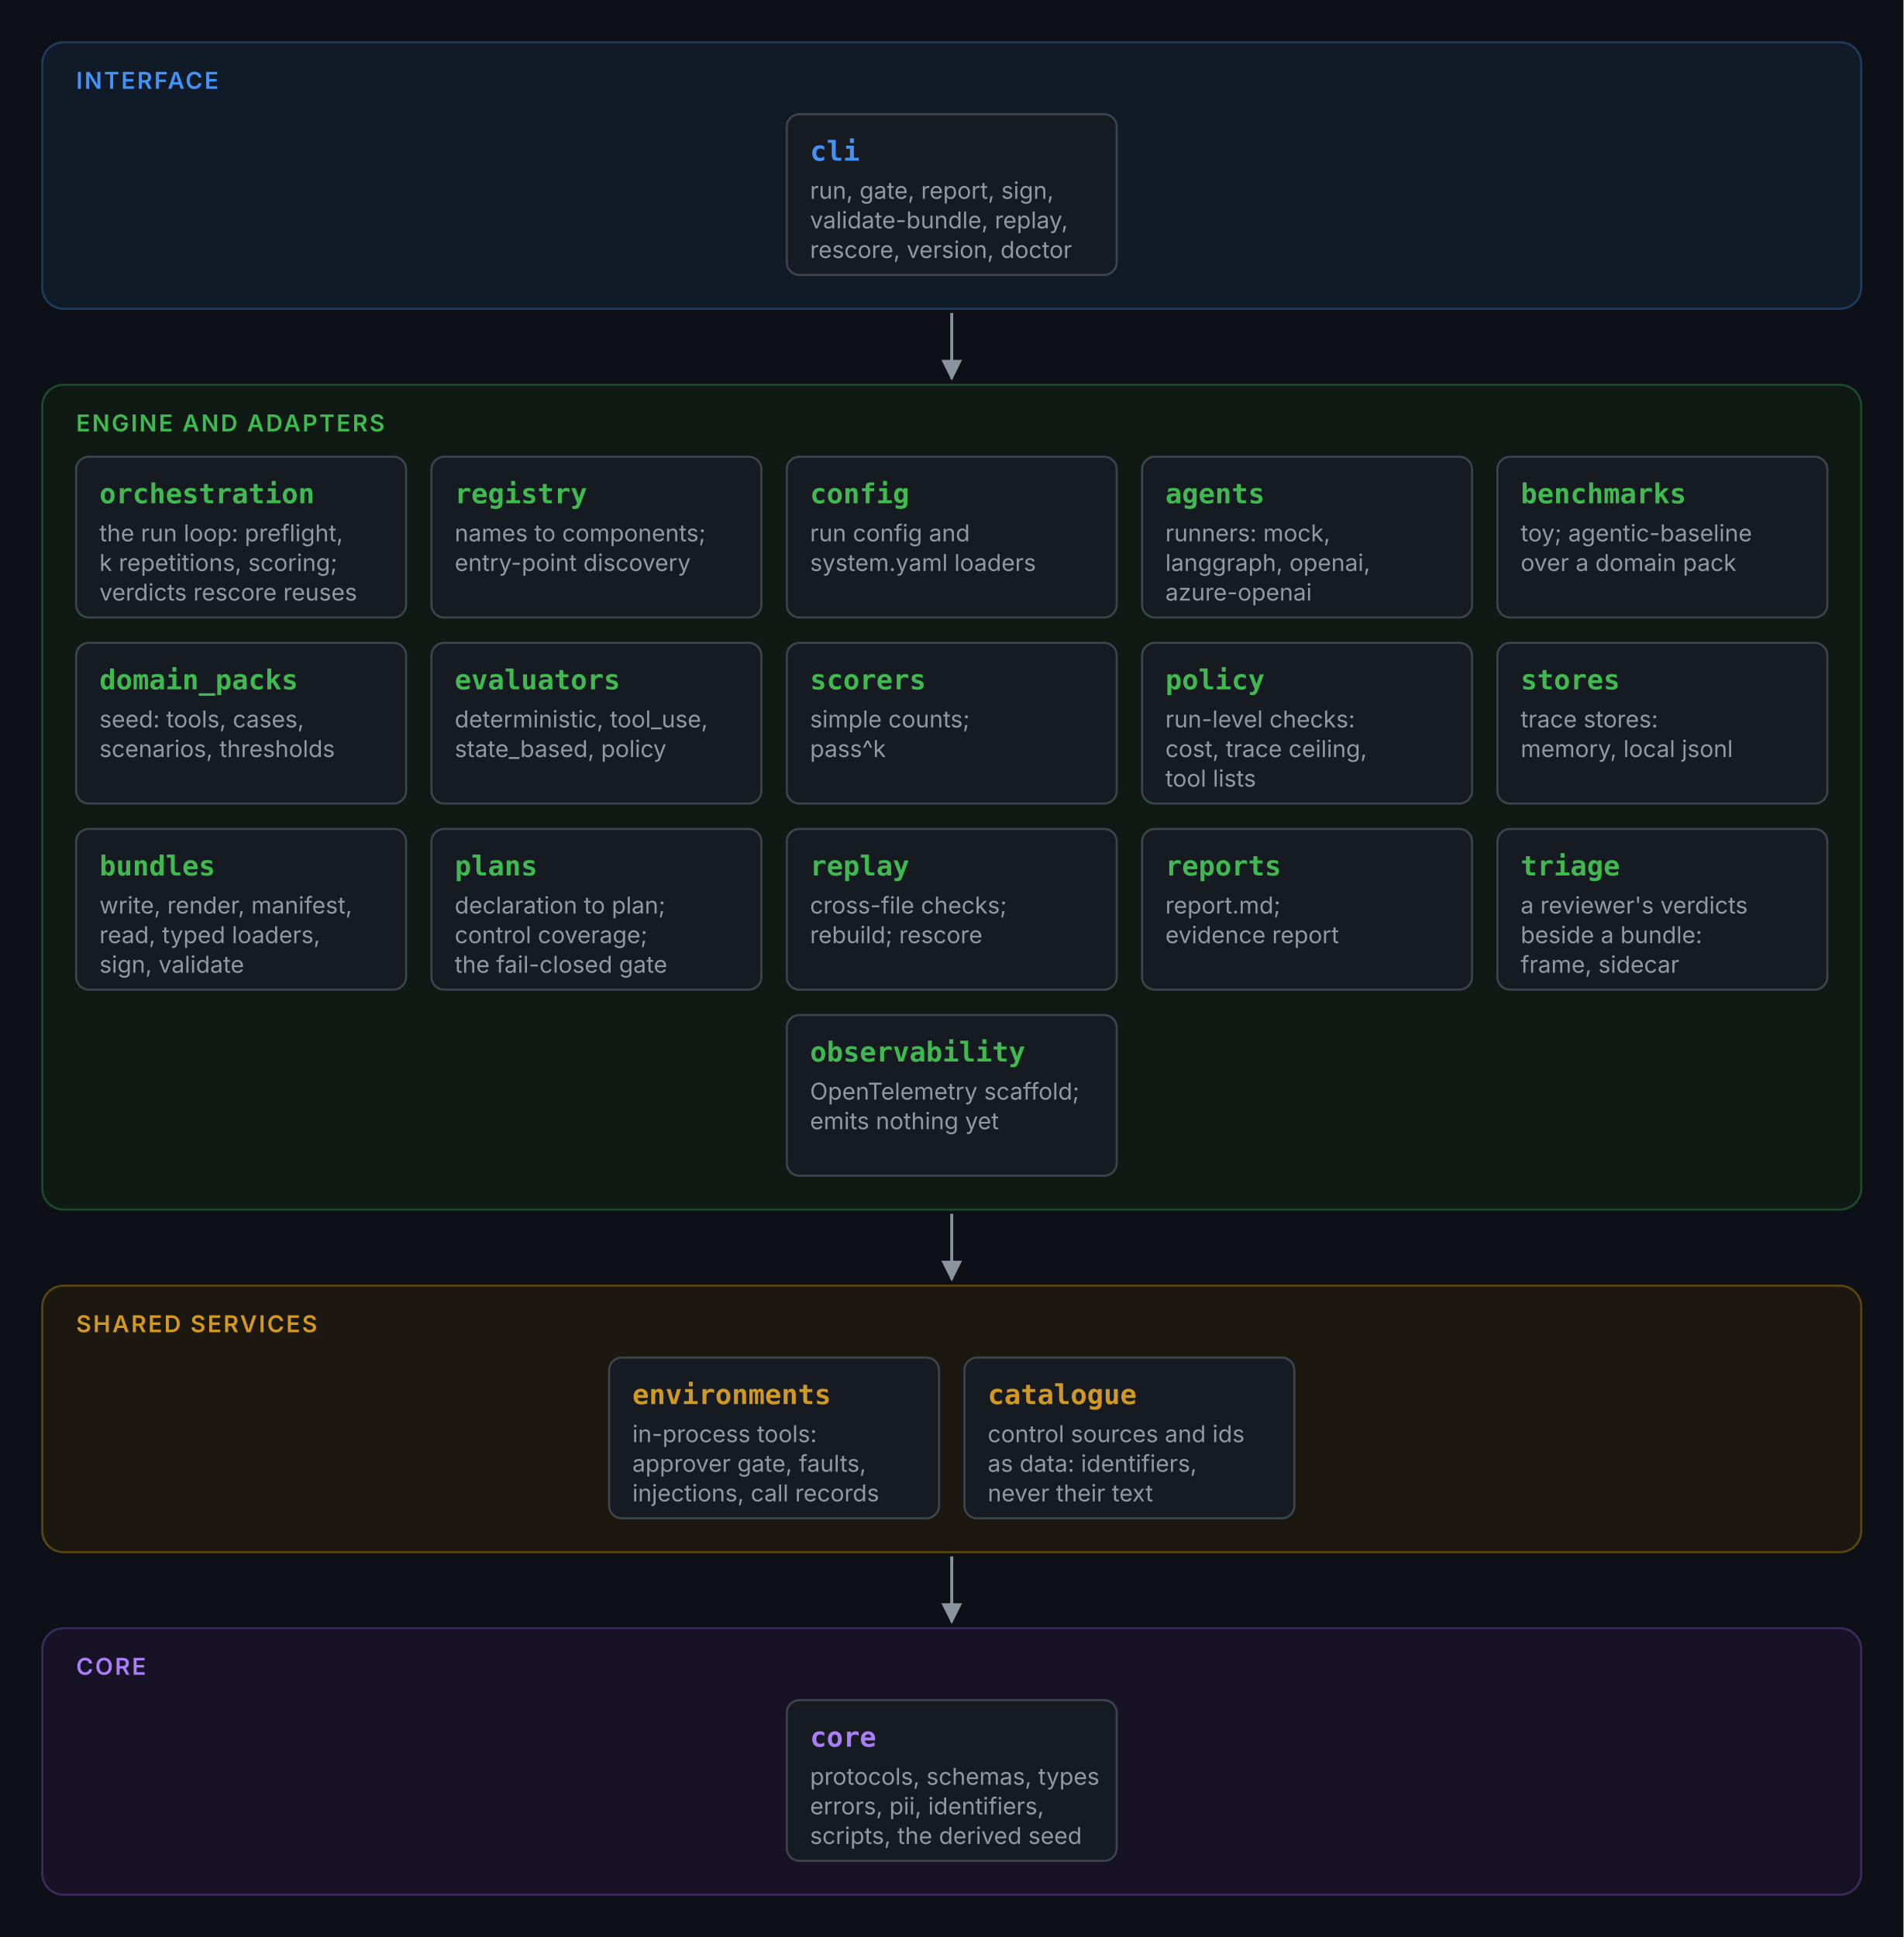
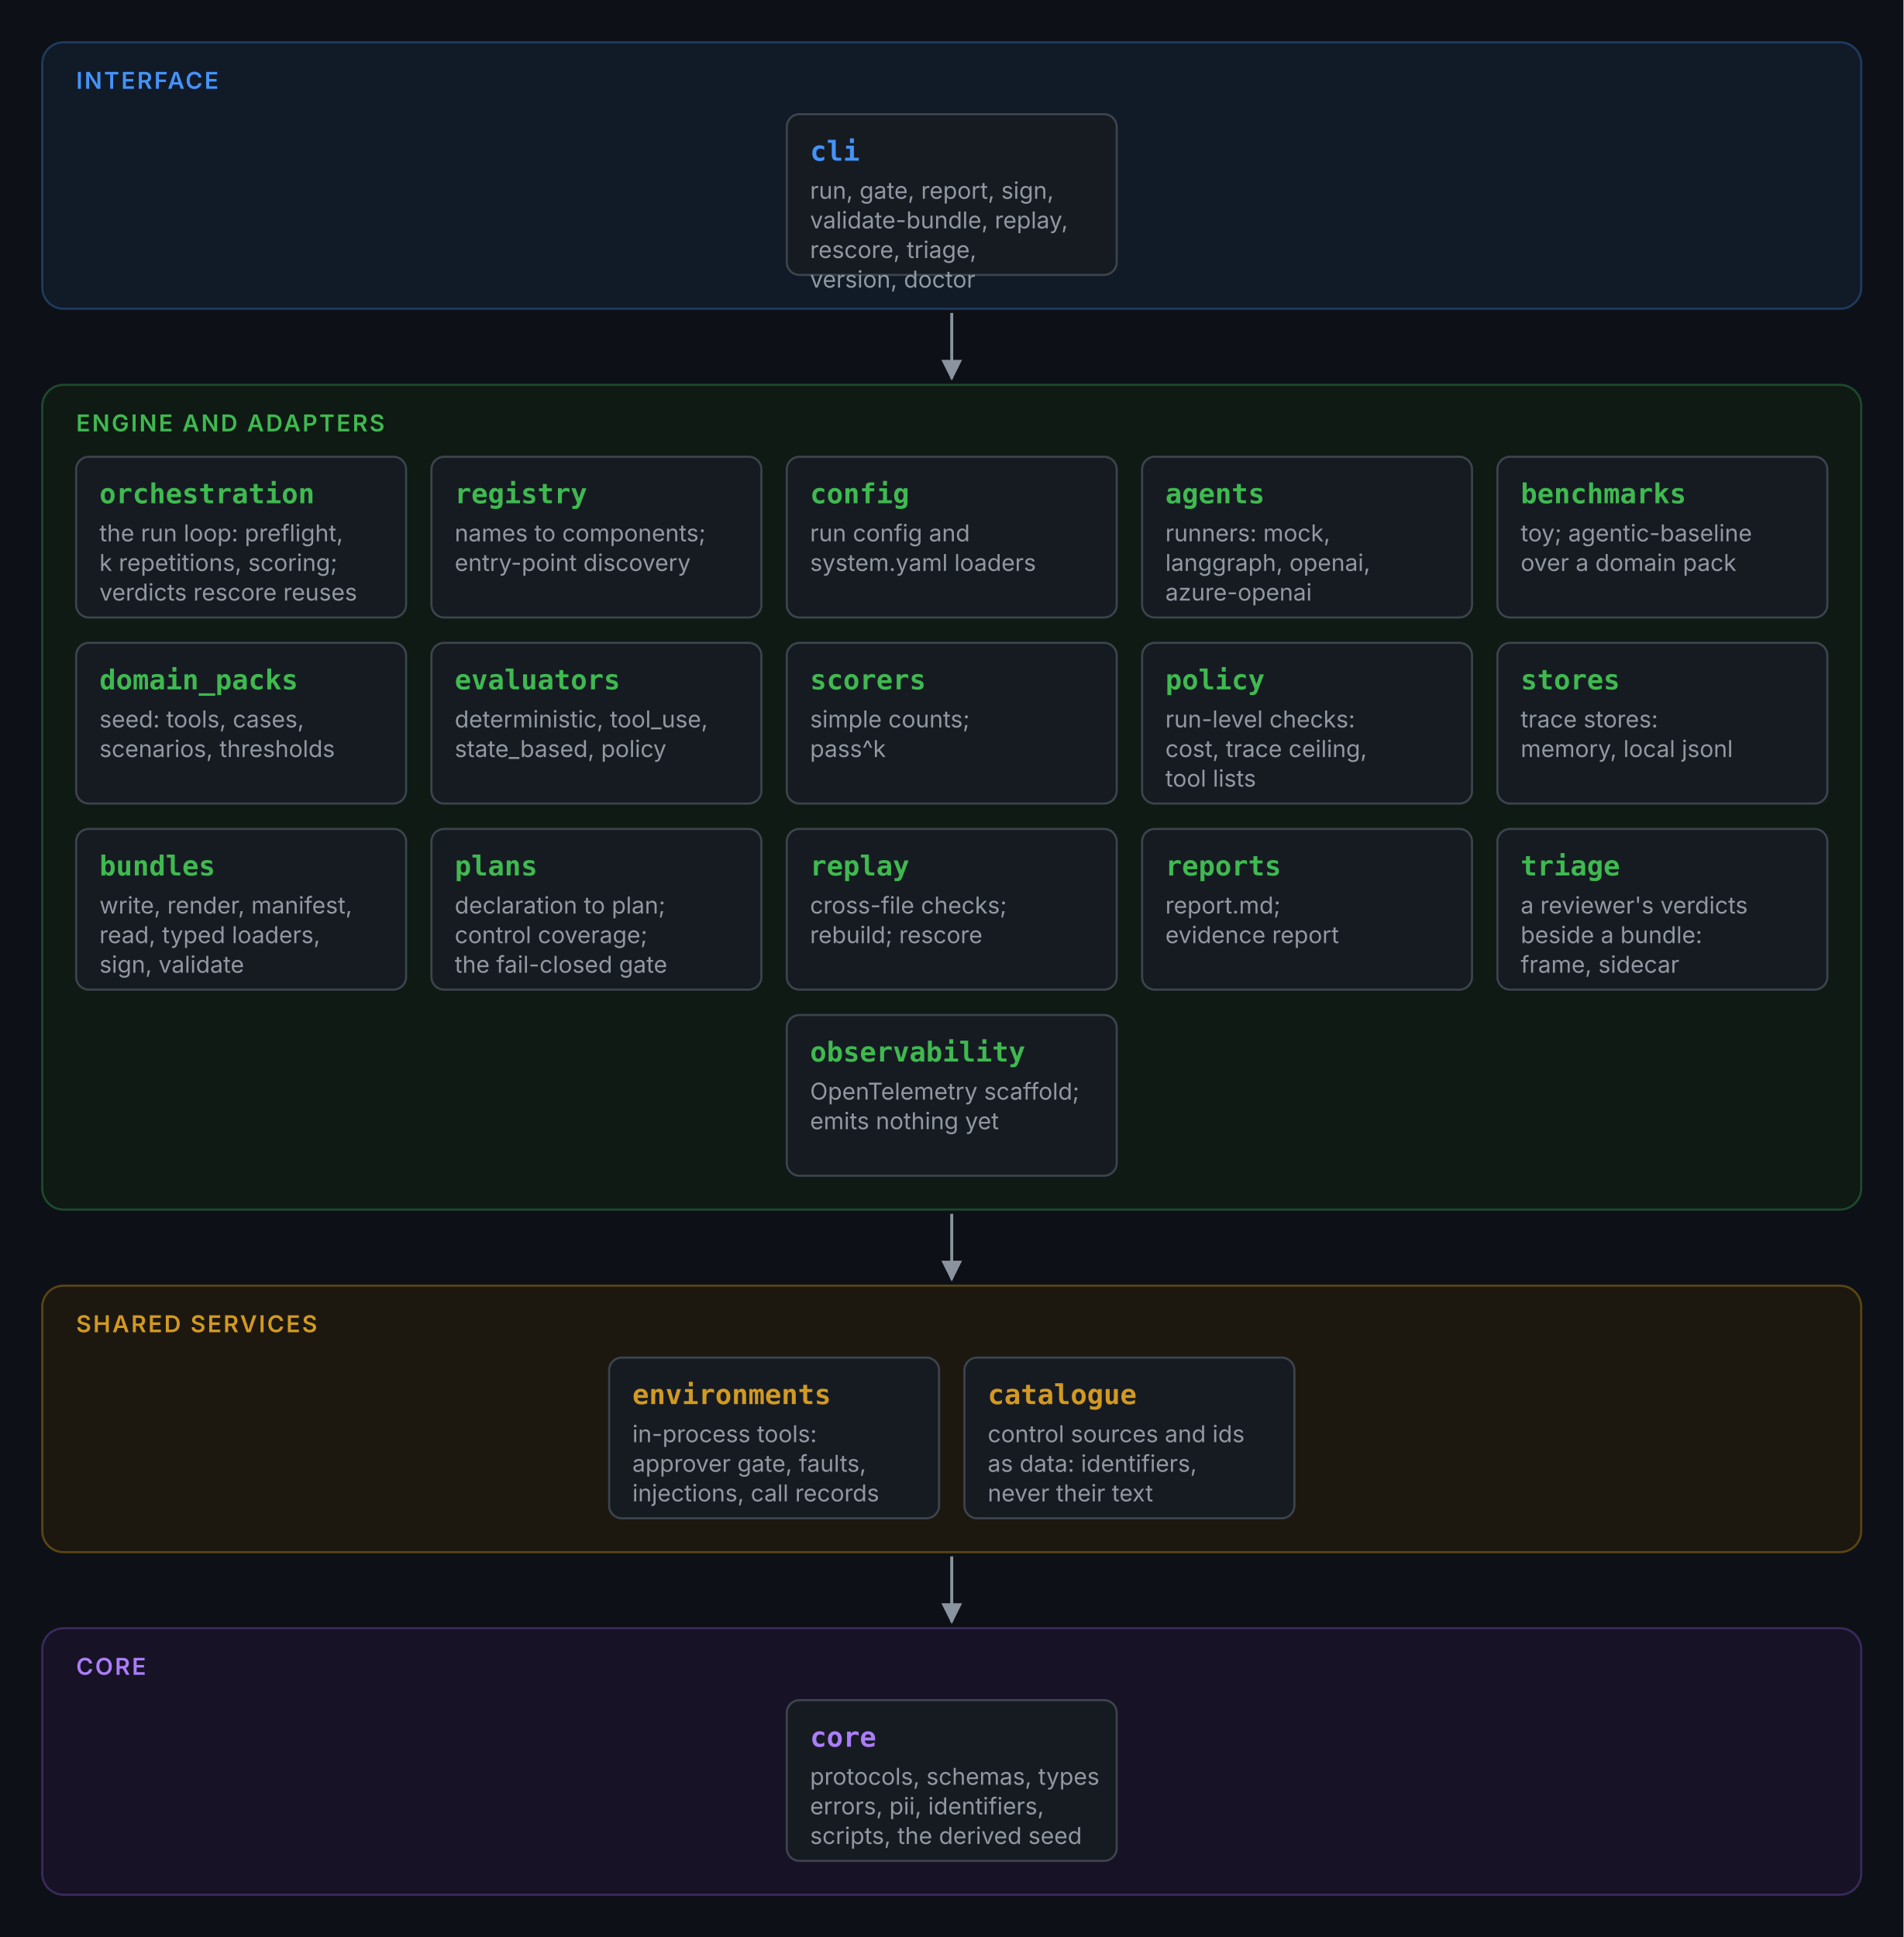
<svg xmlns="http://www.w3.org/2000/svg" width="900" height="916" viewBox="0 0 900 916" role="img">
  <defs>
    <marker id="arrow" viewBox="0 0 10 10" refX="9" refY="5" markerWidth="7" markerHeight="7" orient="auto-start-reverse">
      <path d="M 0 0 L 10 5 L 0 10 z" fill="#8b949e" />
    </marker>
  </defs>
  <rect width="100%" height="100%" fill="#0d1117" />
  <rect x="20" y="20" width="860" height="126" rx="10" fill="#111a27" stroke="#1f3b5f" stroke-width="1" />
  <text x="36" y="42" font-family="&quot;Inter&quot;, -apple-system, &quot;Segoe UI&quot;, &quot;Noto Sans&quot;, Helvetica, Arial, sans-serif" font-size="11" font-weight="600" fill="#4493f8" text-anchor="start" letter-spacing="0.08em">INTERFACE</text>
  <rect x="372" y="54" width="156" height="76" rx="6" fill="#161b22" stroke="#3d444d" stroke-width="1" />
  <text x="383" y="76" font-family="&quot;SFMono-Regular&quot;, Menlo, Consolas, monospace" font-size="13" font-weight="600" fill="#4493f8" text-anchor="start">cli</text>
  <text x="383" y="94" font-family="&quot;Inter&quot;, -apple-system, &quot;Segoe UI&quot;, &quot;Noto Sans&quot;, Helvetica, Arial, sans-serif" font-size="11" font-weight="400" fill="#9198a1" text-anchor="start">run, gate, report, sign,</text>
  <text x="383" y="108" font-family="&quot;Inter&quot;, -apple-system, &quot;Segoe UI&quot;, &quot;Noto Sans&quot;, Helvetica, Arial, sans-serif" font-size="11" font-weight="400" fill="#9198a1" text-anchor="start">validate-bundle, replay,</text>
-   <text x="383" y="122" font-family="&quot;Inter&quot;, -apple-system, &quot;Segoe UI&quot;, &quot;Noto Sans&quot;, Helvetica, Arial, sans-serif" font-size="11" font-weight="400" fill="#9198a1" text-anchor="start">rescore, version, doctor</text>
+   <text x="383" y="122" font-family="&quot;Inter&quot;, -apple-system, &quot;Segoe UI&quot;, &quot;Noto Sans&quot;, Helvetica, Arial, sans-serif" font-size="11" font-weight="400" fill="#9198a1" text-anchor="start">rescore, triage,</text>
+   <text x="383" y="136" font-family="&quot;Inter&quot;, -apple-system, &quot;Segoe UI&quot;, &quot;Noto Sans&quot;, Helvetica, Arial, sans-serif" font-size="11" font-weight="400" fill="#9198a1" text-anchor="start">version, doctor</text>
  <rect x="20" y="182" width="860" height="390" rx="10" fill="#0f1a14" stroke="#1e4a2b" stroke-width="1" />
  <text x="36" y="204" font-family="&quot;Inter&quot;, -apple-system, &quot;Segoe UI&quot;, &quot;Noto Sans&quot;, Helvetica, Arial, sans-serif" font-size="11" font-weight="600" fill="#3fb950" text-anchor="start" letter-spacing="0.08em">ENGINE AND ADAPTERS</text>
  <rect x="36" y="216" width="156" height="76" rx="6" fill="#161b22" stroke="#3d444d" stroke-width="1" />
  <text x="47" y="238" font-family="&quot;SFMono-Regular&quot;, Menlo, Consolas, monospace" font-size="13" font-weight="600" fill="#3fb950" text-anchor="start">orchestration</text>
  <text x="47" y="256" font-family="&quot;Inter&quot;, -apple-system, &quot;Segoe UI&quot;, &quot;Noto Sans&quot;, Helvetica, Arial, sans-serif" font-size="11" font-weight="400" fill="#9198a1" text-anchor="start">the run loop: preflight,</text>
  <text x="47" y="270" font-family="&quot;Inter&quot;, -apple-system, &quot;Segoe UI&quot;, &quot;Noto Sans&quot;, Helvetica, Arial, sans-serif" font-size="11" font-weight="400" fill="#9198a1" text-anchor="start">k repetitions, scoring;</text>
  <text x="47" y="284" font-family="&quot;Inter&quot;, -apple-system, &quot;Segoe UI&quot;, &quot;Noto Sans&quot;, Helvetica, Arial, sans-serif" font-size="11" font-weight="400" fill="#9198a1" text-anchor="start">verdicts rescore reuses</text>
  <rect x="204" y="216" width="156" height="76" rx="6" fill="#161b22" stroke="#3d444d" stroke-width="1" />
  <text x="215" y="238" font-family="&quot;SFMono-Regular&quot;, Menlo, Consolas, monospace" font-size="13" font-weight="600" fill="#3fb950" text-anchor="start">registry</text>
  <text x="215" y="256" font-family="&quot;Inter&quot;, -apple-system, &quot;Segoe UI&quot;, &quot;Noto Sans&quot;, Helvetica, Arial, sans-serif" font-size="11" font-weight="400" fill="#9198a1" text-anchor="start">names to components;</text>
  <text x="215" y="270" font-family="&quot;Inter&quot;, -apple-system, &quot;Segoe UI&quot;, &quot;Noto Sans&quot;, Helvetica, Arial, sans-serif" font-size="11" font-weight="400" fill="#9198a1" text-anchor="start">entry-point discovery</text>
  <rect x="372" y="216" width="156" height="76" rx="6" fill="#161b22" stroke="#3d444d" stroke-width="1" />
  <text x="383" y="238" font-family="&quot;SFMono-Regular&quot;, Menlo, Consolas, monospace" font-size="13" font-weight="600" fill="#3fb950" text-anchor="start">config</text>
  <text x="383" y="256" font-family="&quot;Inter&quot;, -apple-system, &quot;Segoe UI&quot;, &quot;Noto Sans&quot;, Helvetica, Arial, sans-serif" font-size="11" font-weight="400" fill="#9198a1" text-anchor="start">run config and</text>
  <text x="383" y="270" font-family="&quot;Inter&quot;, -apple-system, &quot;Segoe UI&quot;, &quot;Noto Sans&quot;, Helvetica, Arial, sans-serif" font-size="11" font-weight="400" fill="#9198a1" text-anchor="start">system.yaml loaders</text>
  <rect x="540" y="216" width="156" height="76" rx="6" fill="#161b22" stroke="#3d444d" stroke-width="1" />
  <text x="551" y="238" font-family="&quot;SFMono-Regular&quot;, Menlo, Consolas, monospace" font-size="13" font-weight="600" fill="#3fb950" text-anchor="start">agents</text>
  <text x="551" y="256" font-family="&quot;Inter&quot;, -apple-system, &quot;Segoe UI&quot;, &quot;Noto Sans&quot;, Helvetica, Arial, sans-serif" font-size="11" font-weight="400" fill="#9198a1" text-anchor="start">runners: mock,</text>
  <text x="551" y="270" font-family="&quot;Inter&quot;, -apple-system, &quot;Segoe UI&quot;, &quot;Noto Sans&quot;, Helvetica, Arial, sans-serif" font-size="11" font-weight="400" fill="#9198a1" text-anchor="start">langgraph, openai,</text>
  <text x="551" y="284" font-family="&quot;Inter&quot;, -apple-system, &quot;Segoe UI&quot;, &quot;Noto Sans&quot;, Helvetica, Arial, sans-serif" font-size="11" font-weight="400" fill="#9198a1" text-anchor="start">azure-openai</text>
  <rect x="708" y="216" width="156" height="76" rx="6" fill="#161b22" stroke="#3d444d" stroke-width="1" />
  <text x="719" y="238" font-family="&quot;SFMono-Regular&quot;, Menlo, Consolas, monospace" font-size="13" font-weight="600" fill="#3fb950" text-anchor="start">benchmarks</text>
  <text x="719" y="256" font-family="&quot;Inter&quot;, -apple-system, &quot;Segoe UI&quot;, &quot;Noto Sans&quot;, Helvetica, Arial, sans-serif" font-size="11" font-weight="400" fill="#9198a1" text-anchor="start">toy; agentic-baseline</text>
  <text x="719" y="270" font-family="&quot;Inter&quot;, -apple-system, &quot;Segoe UI&quot;, &quot;Noto Sans&quot;, Helvetica, Arial, sans-serif" font-size="11" font-weight="400" fill="#9198a1" text-anchor="start">over a domain pack</text>
  <rect x="36" y="304" width="156" height="76" rx="6" fill="#161b22" stroke="#3d444d" stroke-width="1" />
  <text x="47" y="326" font-family="&quot;SFMono-Regular&quot;, Menlo, Consolas, monospace" font-size="13" font-weight="600" fill="#3fb950" text-anchor="start">domain_packs</text>
  <text x="47" y="344" font-family="&quot;Inter&quot;, -apple-system, &quot;Segoe UI&quot;, &quot;Noto Sans&quot;, Helvetica, Arial, sans-serif" font-size="11" font-weight="400" fill="#9198a1" text-anchor="start">seed: tools, cases,</text>
  <text x="47" y="358" font-family="&quot;Inter&quot;, -apple-system, &quot;Segoe UI&quot;, &quot;Noto Sans&quot;, Helvetica, Arial, sans-serif" font-size="11" font-weight="400" fill="#9198a1" text-anchor="start">scenarios, thresholds</text>
  <rect x="204" y="304" width="156" height="76" rx="6" fill="#161b22" stroke="#3d444d" stroke-width="1" />
  <text x="215" y="326" font-family="&quot;SFMono-Regular&quot;, Menlo, Consolas, monospace" font-size="13" font-weight="600" fill="#3fb950" text-anchor="start">evaluators</text>
  <text x="215" y="344" font-family="&quot;Inter&quot;, -apple-system, &quot;Segoe UI&quot;, &quot;Noto Sans&quot;, Helvetica, Arial, sans-serif" font-size="11" font-weight="400" fill="#9198a1" text-anchor="start">deterministic, tool_use,</text>
  <text x="215" y="358" font-family="&quot;Inter&quot;, -apple-system, &quot;Segoe UI&quot;, &quot;Noto Sans&quot;, Helvetica, Arial, sans-serif" font-size="11" font-weight="400" fill="#9198a1" text-anchor="start">state_based, policy</text>
  <rect x="372" y="304" width="156" height="76" rx="6" fill="#161b22" stroke="#3d444d" stroke-width="1" />
  <text x="383" y="326" font-family="&quot;SFMono-Regular&quot;, Menlo, Consolas, monospace" font-size="13" font-weight="600" fill="#3fb950" text-anchor="start">scorers</text>
  <text x="383" y="344" font-family="&quot;Inter&quot;, -apple-system, &quot;Segoe UI&quot;, &quot;Noto Sans&quot;, Helvetica, Arial, sans-serif" font-size="11" font-weight="400" fill="#9198a1" text-anchor="start">simple counts;</text>
  <text x="383" y="358" font-family="&quot;Inter&quot;, -apple-system, &quot;Segoe UI&quot;, &quot;Noto Sans&quot;, Helvetica, Arial, sans-serif" font-size="11" font-weight="400" fill="#9198a1" text-anchor="start">pass^k</text>
  <rect x="540" y="304" width="156" height="76" rx="6" fill="#161b22" stroke="#3d444d" stroke-width="1" />
  <text x="551" y="326" font-family="&quot;SFMono-Regular&quot;, Menlo, Consolas, monospace" font-size="13" font-weight="600" fill="#3fb950" text-anchor="start">policy</text>
  <text x="551" y="344" font-family="&quot;Inter&quot;, -apple-system, &quot;Segoe UI&quot;, &quot;Noto Sans&quot;, Helvetica, Arial, sans-serif" font-size="11" font-weight="400" fill="#9198a1" text-anchor="start">run-level checks:</text>
  <text x="551" y="358" font-family="&quot;Inter&quot;, -apple-system, &quot;Segoe UI&quot;, &quot;Noto Sans&quot;, Helvetica, Arial, sans-serif" font-size="11" font-weight="400" fill="#9198a1" text-anchor="start">cost, trace ceiling,</text>
  <text x="551" y="372" font-family="&quot;Inter&quot;, -apple-system, &quot;Segoe UI&quot;, &quot;Noto Sans&quot;, Helvetica, Arial, sans-serif" font-size="11" font-weight="400" fill="#9198a1" text-anchor="start">tool lists</text>
  <rect x="708" y="304" width="156" height="76" rx="6" fill="#161b22" stroke="#3d444d" stroke-width="1" />
  <text x="719" y="326" font-family="&quot;SFMono-Regular&quot;, Menlo, Consolas, monospace" font-size="13" font-weight="600" fill="#3fb950" text-anchor="start">stores</text>
  <text x="719" y="344" font-family="&quot;Inter&quot;, -apple-system, &quot;Segoe UI&quot;, &quot;Noto Sans&quot;, Helvetica, Arial, sans-serif" font-size="11" font-weight="400" fill="#9198a1" text-anchor="start">trace stores:</text>
  <text x="719" y="358" font-family="&quot;Inter&quot;, -apple-system, &quot;Segoe UI&quot;, &quot;Noto Sans&quot;, Helvetica, Arial, sans-serif" font-size="11" font-weight="400" fill="#9198a1" text-anchor="start">memory, local jsonl</text>
  <rect x="36" y="392" width="156" height="76" rx="6" fill="#161b22" stroke="#3d444d" stroke-width="1" />
  <text x="47" y="414" font-family="&quot;SFMono-Regular&quot;, Menlo, Consolas, monospace" font-size="13" font-weight="600" fill="#3fb950" text-anchor="start">bundles</text>
  <text x="47" y="432" font-family="&quot;Inter&quot;, -apple-system, &quot;Segoe UI&quot;, &quot;Noto Sans&quot;, Helvetica, Arial, sans-serif" font-size="11" font-weight="400" fill="#9198a1" text-anchor="start">write, render, manifest,</text>
  <text x="47" y="446" font-family="&quot;Inter&quot;, -apple-system, &quot;Segoe UI&quot;, &quot;Noto Sans&quot;, Helvetica, Arial, sans-serif" font-size="11" font-weight="400" fill="#9198a1" text-anchor="start">read, typed loaders,</text>
  <text x="47" y="460" font-family="&quot;Inter&quot;, -apple-system, &quot;Segoe UI&quot;, &quot;Noto Sans&quot;, Helvetica, Arial, sans-serif" font-size="11" font-weight="400" fill="#9198a1" text-anchor="start">sign, validate</text>
  <rect x="204" y="392" width="156" height="76" rx="6" fill="#161b22" stroke="#3d444d" stroke-width="1" />
  <text x="215" y="414" font-family="&quot;SFMono-Regular&quot;, Menlo, Consolas, monospace" font-size="13" font-weight="600" fill="#3fb950" text-anchor="start">plans</text>
  <text x="215" y="432" font-family="&quot;Inter&quot;, -apple-system, &quot;Segoe UI&quot;, &quot;Noto Sans&quot;, Helvetica, Arial, sans-serif" font-size="11" font-weight="400" fill="#9198a1" text-anchor="start">declaration to plan;</text>
  <text x="215" y="446" font-family="&quot;Inter&quot;, -apple-system, &quot;Segoe UI&quot;, &quot;Noto Sans&quot;, Helvetica, Arial, sans-serif" font-size="11" font-weight="400" fill="#9198a1" text-anchor="start">control coverage;</text>
  <text x="215" y="460" font-family="&quot;Inter&quot;, -apple-system, &quot;Segoe UI&quot;, &quot;Noto Sans&quot;, Helvetica, Arial, sans-serif" font-size="11" font-weight="400" fill="#9198a1" text-anchor="start">the fail-closed gate</text>
  <rect x="372" y="392" width="156" height="76" rx="6" fill="#161b22" stroke="#3d444d" stroke-width="1" />
  <text x="383" y="414" font-family="&quot;SFMono-Regular&quot;, Menlo, Consolas, monospace" font-size="13" font-weight="600" fill="#3fb950" text-anchor="start">replay</text>
  <text x="383" y="432" font-family="&quot;Inter&quot;, -apple-system, &quot;Segoe UI&quot;, &quot;Noto Sans&quot;, Helvetica, Arial, sans-serif" font-size="11" font-weight="400" fill="#9198a1" text-anchor="start">cross-file checks;</text>
  <text x="383" y="446" font-family="&quot;Inter&quot;, -apple-system, &quot;Segoe UI&quot;, &quot;Noto Sans&quot;, Helvetica, Arial, sans-serif" font-size="11" font-weight="400" fill="#9198a1" text-anchor="start">rebuild; rescore</text>
  <rect x="540" y="392" width="156" height="76" rx="6" fill="#161b22" stroke="#3d444d" stroke-width="1" />
  <text x="551" y="414" font-family="&quot;SFMono-Regular&quot;, Menlo, Consolas, monospace" font-size="13" font-weight="600" fill="#3fb950" text-anchor="start">reports</text>
  <text x="551" y="432" font-family="&quot;Inter&quot;, -apple-system, &quot;Segoe UI&quot;, &quot;Noto Sans&quot;, Helvetica, Arial, sans-serif" font-size="11" font-weight="400" fill="#9198a1" text-anchor="start">report.md;</text>
  <text x="551" y="446" font-family="&quot;Inter&quot;, -apple-system, &quot;Segoe UI&quot;, &quot;Noto Sans&quot;, Helvetica, Arial, sans-serif" font-size="11" font-weight="400" fill="#9198a1" text-anchor="start">evidence report</text>
  <rect x="708" y="392" width="156" height="76" rx="6" fill="#161b22" stroke="#3d444d" stroke-width="1" />
  <text x="719" y="414" font-family="&quot;SFMono-Regular&quot;, Menlo, Consolas, monospace" font-size="13" font-weight="600" fill="#3fb950" text-anchor="start">triage</text>
  <text x="719" y="432" font-family="&quot;Inter&quot;, -apple-system, &quot;Segoe UI&quot;, &quot;Noto Sans&quot;, Helvetica, Arial, sans-serif" font-size="11" font-weight="400" fill="#9198a1" text-anchor="start">a reviewer's verdicts</text>
  <text x="719" y="446" font-family="&quot;Inter&quot;, -apple-system, &quot;Segoe UI&quot;, &quot;Noto Sans&quot;, Helvetica, Arial, sans-serif" font-size="11" font-weight="400" fill="#9198a1" text-anchor="start">beside a bundle:</text>
  <text x="719" y="460" font-family="&quot;Inter&quot;, -apple-system, &quot;Segoe UI&quot;, &quot;Noto Sans&quot;, Helvetica, Arial, sans-serif" font-size="11" font-weight="400" fill="#9198a1" text-anchor="start">frame, sidecar</text>
  <rect x="372" y="480" width="156" height="76" rx="6" fill="#161b22" stroke="#3d444d" stroke-width="1" />
  <text x="383" y="502" font-family="&quot;SFMono-Regular&quot;, Menlo, Consolas, monospace" font-size="13" font-weight="600" fill="#3fb950" text-anchor="start">observability</text>
  <text x="383" y="520" font-family="&quot;Inter&quot;, -apple-system, &quot;Segoe UI&quot;, &quot;Noto Sans&quot;, Helvetica, Arial, sans-serif" font-size="11" font-weight="400" fill="#9198a1" text-anchor="start">OpenTelemetry scaffold;</text>
  <text x="383" y="534" font-family="&quot;Inter&quot;, -apple-system, &quot;Segoe UI&quot;, &quot;Noto Sans&quot;, Helvetica, Arial, sans-serif" font-size="11" font-weight="400" fill="#9198a1" text-anchor="start">emits nothing yet</text>
  <rect x="20" y="608" width="860" height="126" rx="10" fill="#1c1810" stroke="#5a4612" stroke-width="1" />
  <text x="36" y="630" font-family="&quot;Inter&quot;, -apple-system, &quot;Segoe UI&quot;, &quot;Noto Sans&quot;, Helvetica, Arial, sans-serif" font-size="11" font-weight="600" fill="#d29922" text-anchor="start" letter-spacing="0.08em">SHARED SERVICES</text>
  <rect x="288" y="642" width="156" height="76" rx="6" fill="#161b22" stroke="#3d444d" stroke-width="1" />
  <text x="299" y="664" font-family="&quot;SFMono-Regular&quot;, Menlo, Consolas, monospace" font-size="13" font-weight="600" fill="#d29922" text-anchor="start">environments</text>
  <text x="299" y="682" font-family="&quot;Inter&quot;, -apple-system, &quot;Segoe UI&quot;, &quot;Noto Sans&quot;, Helvetica, Arial, sans-serif" font-size="11" font-weight="400" fill="#9198a1" text-anchor="start">in-process tools:</text>
  <text x="299" y="696" font-family="&quot;Inter&quot;, -apple-system, &quot;Segoe UI&quot;, &quot;Noto Sans&quot;, Helvetica, Arial, sans-serif" font-size="11" font-weight="400" fill="#9198a1" text-anchor="start">approver gate, faults,</text>
  <text x="299" y="710" font-family="&quot;Inter&quot;, -apple-system, &quot;Segoe UI&quot;, &quot;Noto Sans&quot;, Helvetica, Arial, sans-serif" font-size="11" font-weight="400" fill="#9198a1" text-anchor="start">injections, call records</text>
  <rect x="456" y="642" width="156" height="76" rx="6" fill="#161b22" stroke="#3d444d" stroke-width="1" />
  <text x="467" y="664" font-family="&quot;SFMono-Regular&quot;, Menlo, Consolas, monospace" font-size="13" font-weight="600" fill="#d29922" text-anchor="start">catalogue</text>
  <text x="467" y="682" font-family="&quot;Inter&quot;, -apple-system, &quot;Segoe UI&quot;, &quot;Noto Sans&quot;, Helvetica, Arial, sans-serif" font-size="11" font-weight="400" fill="#9198a1" text-anchor="start">control sources and ids</text>
  <text x="467" y="696" font-family="&quot;Inter&quot;, -apple-system, &quot;Segoe UI&quot;, &quot;Noto Sans&quot;, Helvetica, Arial, sans-serif" font-size="11" font-weight="400" fill="#9198a1" text-anchor="start">as data: identifiers,</text>
  <text x="467" y="710" font-family="&quot;Inter&quot;, -apple-system, &quot;Segoe UI&quot;, &quot;Noto Sans&quot;, Helvetica, Arial, sans-serif" font-size="11" font-weight="400" fill="#9198a1" text-anchor="start">never their text</text>
  <rect x="20" y="770" width="860" height="126" rx="10" fill="#171226" stroke="#3b2a5c" stroke-width="1" />
  <text x="36" y="792" font-family="&quot;Inter&quot;, -apple-system, &quot;Segoe UI&quot;, &quot;Noto Sans&quot;, Helvetica, Arial, sans-serif" font-size="11" font-weight="600" fill="#ab7df8" text-anchor="start" letter-spacing="0.08em">CORE</text>
  <rect x="372" y="804" width="156" height="76" rx="6" fill="#161b22" stroke="#3d444d" stroke-width="1" />
  <text x="383" y="826" font-family="&quot;SFMono-Regular&quot;, Menlo, Consolas, monospace" font-size="13" font-weight="600" fill="#ab7df8" text-anchor="start">core</text>
  <text x="383" y="844" font-family="&quot;Inter&quot;, -apple-system, &quot;Segoe UI&quot;, &quot;Noto Sans&quot;, Helvetica, Arial, sans-serif" font-size="11" font-weight="400" fill="#9198a1" text-anchor="start">protocols, schemas, types</text>
  <text x="383" y="858" font-family="&quot;Inter&quot;, -apple-system, &quot;Segoe UI&quot;, &quot;Noto Sans&quot;, Helvetica, Arial, sans-serif" font-size="11" font-weight="400" fill="#9198a1" text-anchor="start">errors, pii, identifiers,</text>
  <text x="383" y="872" font-family="&quot;Inter&quot;, -apple-system, &quot;Segoe UI&quot;, &quot;Noto Sans&quot;, Helvetica, Arial, sans-serif" font-size="11" font-weight="400" fill="#9198a1" text-anchor="start">scripts, the derived seed</text>
  <path d="M 450 148 V 179" fill="none" stroke="#8b949e" stroke-width="1.4" marker-end="url(#arrow)" />
  <path d="M 450 574 V 605" fill="none" stroke="#8b949e" stroke-width="1.4" marker-end="url(#arrow)" />
  <path d="M 450 736 V 767" fill="none" stroke="#8b949e" stroke-width="1.4" marker-end="url(#arrow)" />
</svg>
